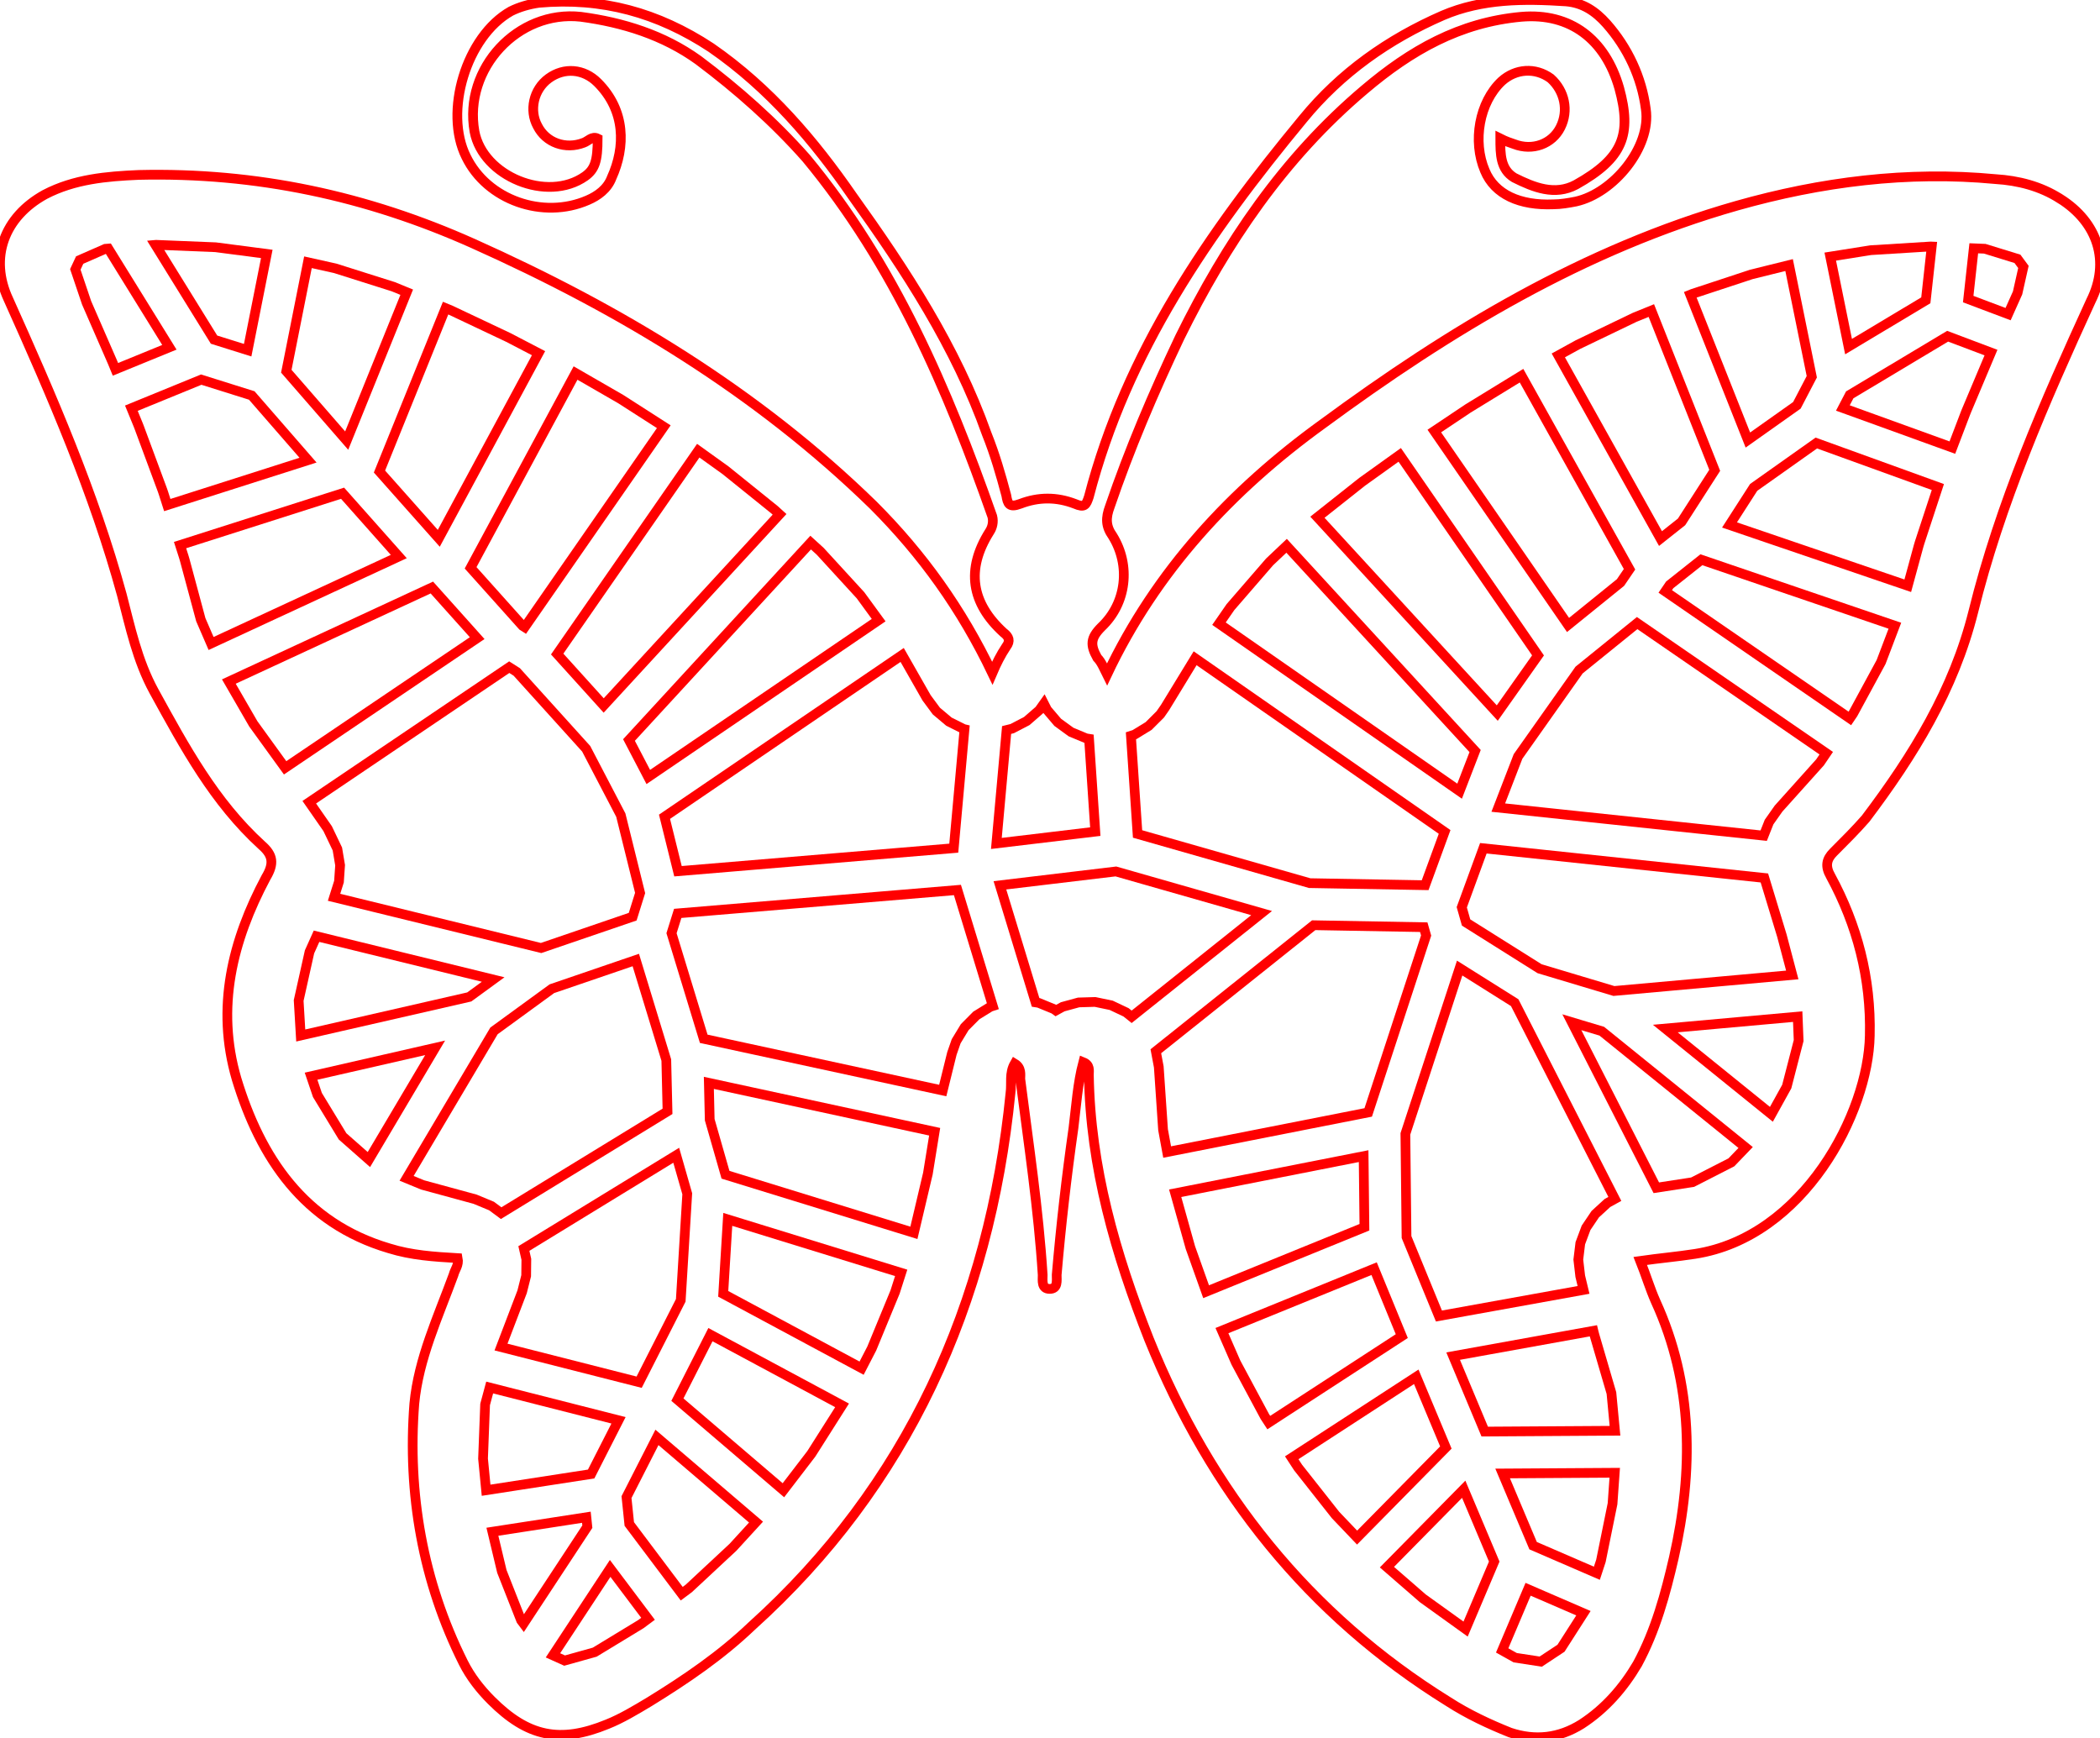
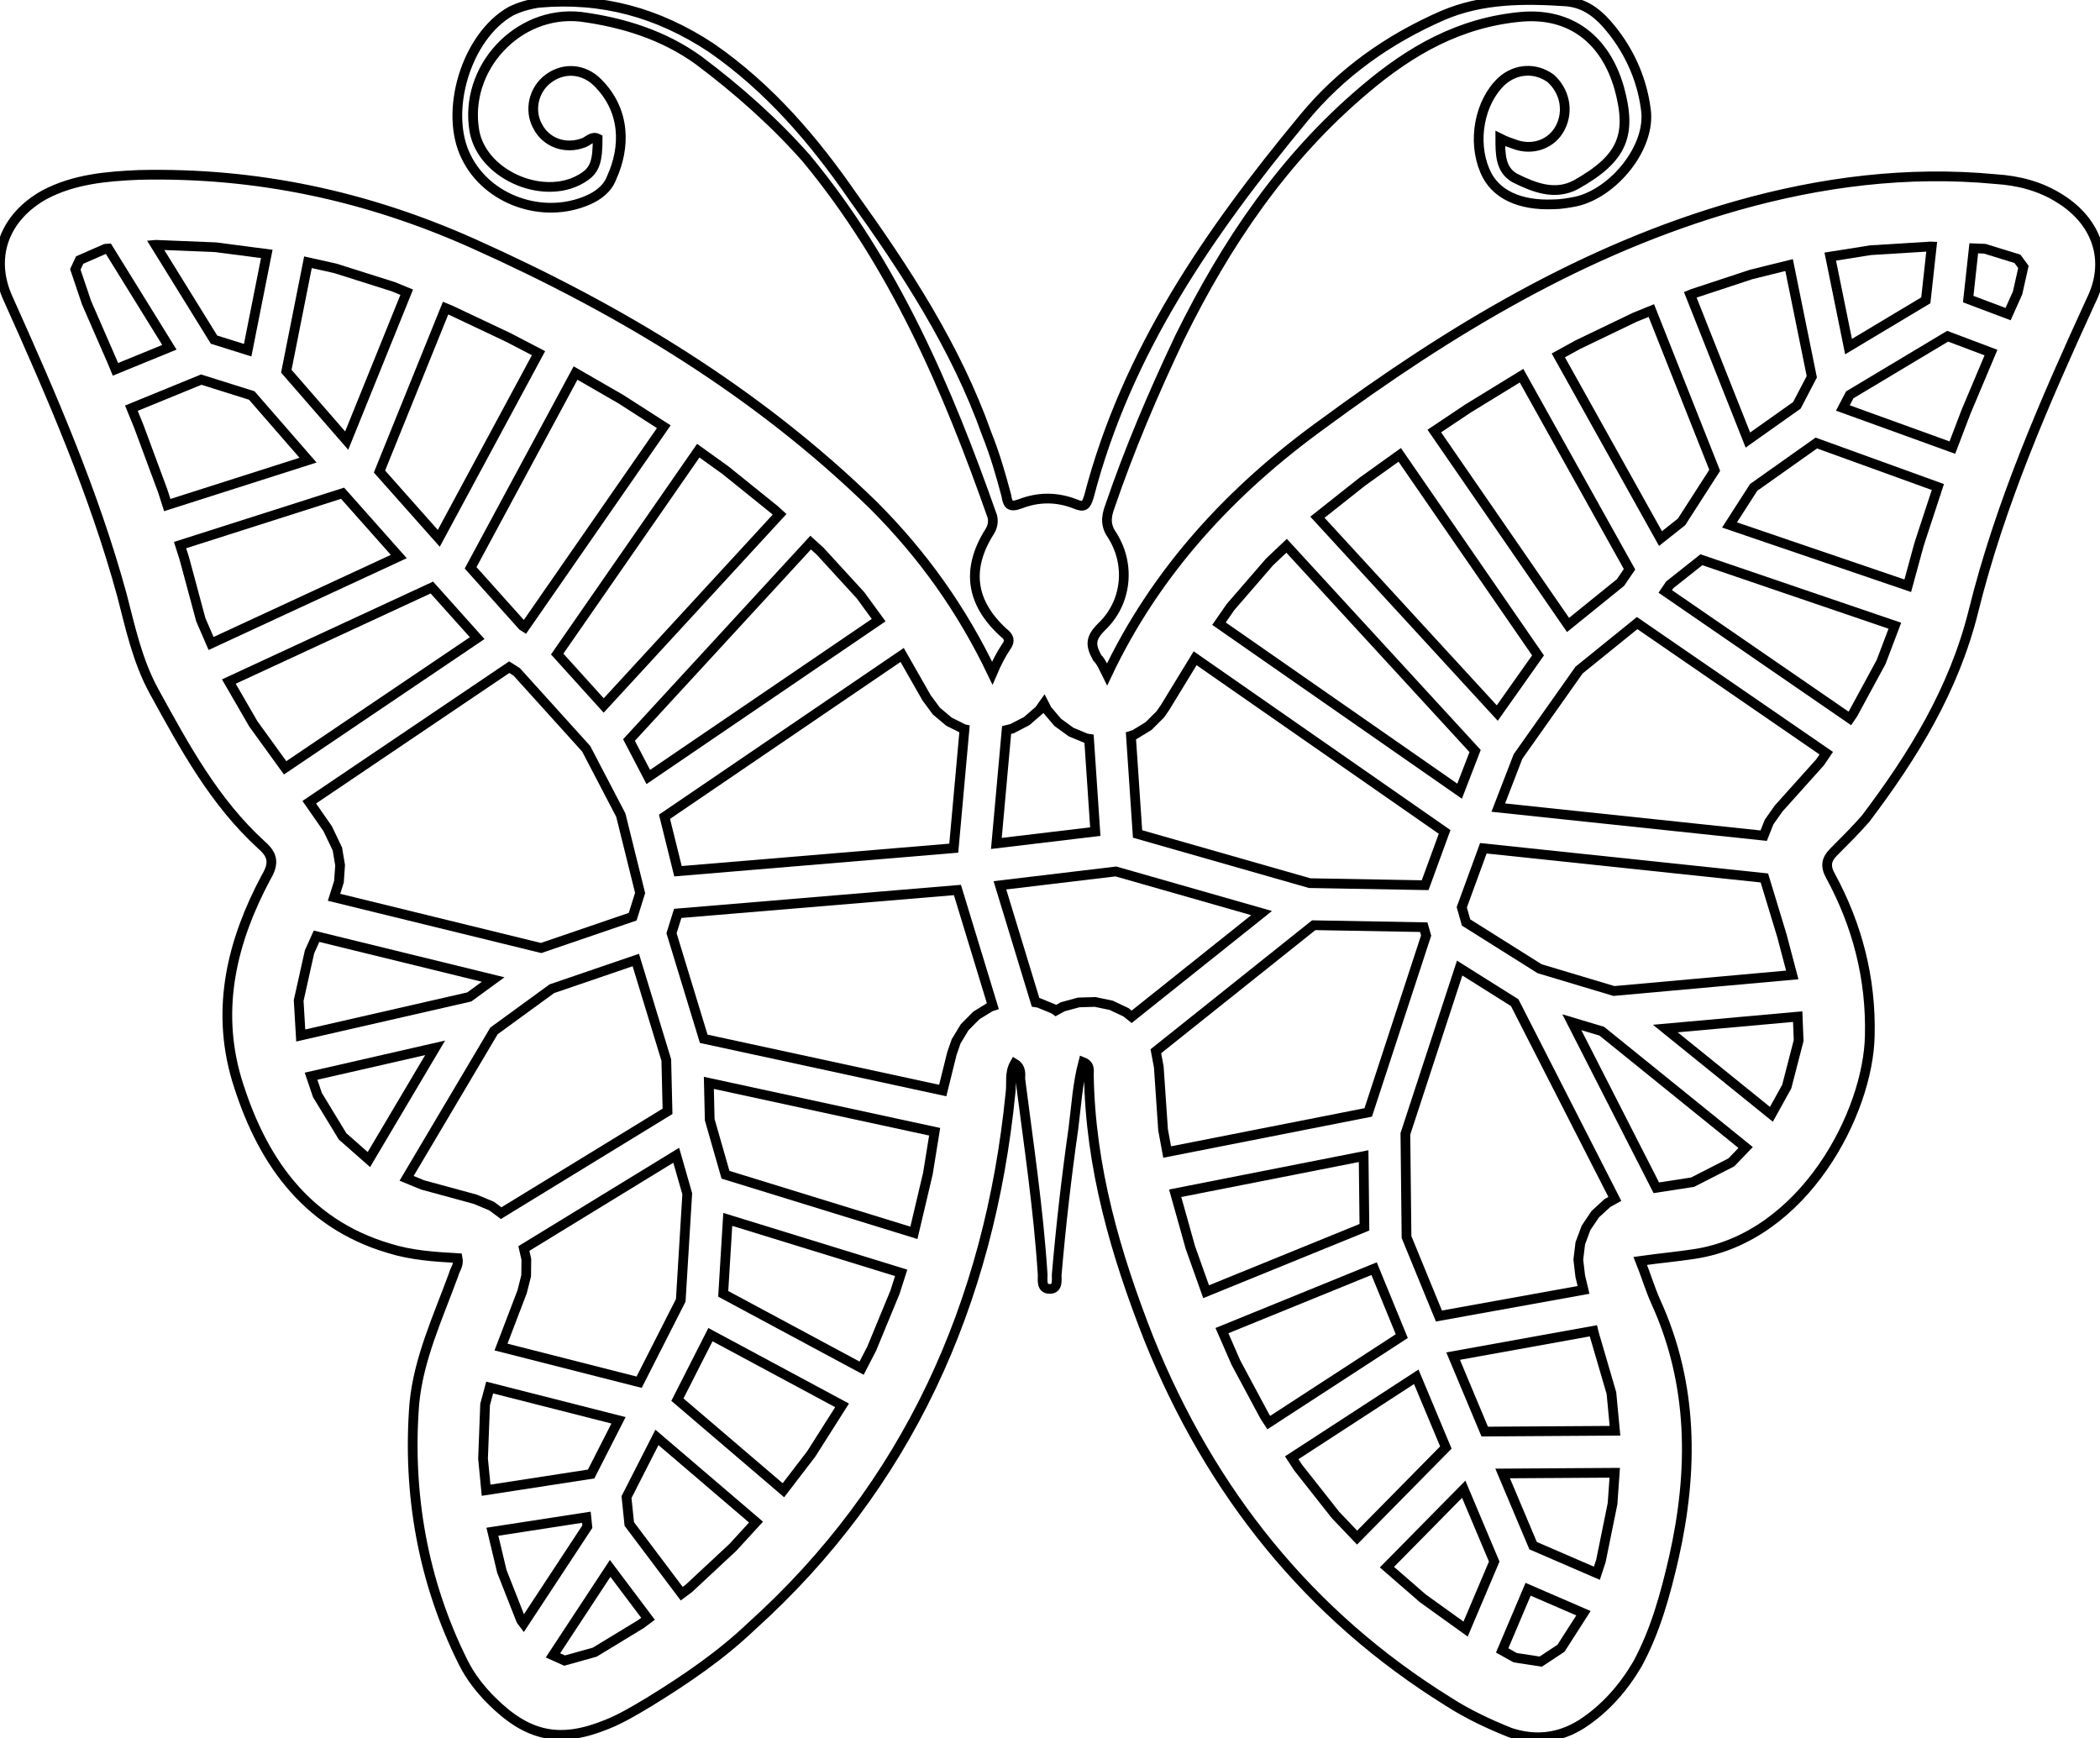
<svg xmlns="http://www.w3.org/2000/svg" version="1.1" width="216" height="178.687" viewBox="20.16,20.16,216,178.687">
-   <g fill="none" fill-rule="nonzero" stroke="#ff0000" stroke-width="1px" stroke-linecap="butt" stroke-linejoin="miter" stroke-miterlimit="10" stroke-dasharray="" stroke-dashoffset="0" font-family="none" font-weight="none" font-size="none" text-anchor="none" style="mix-blend-mode: normal">
+   <g fill="none" fill-rule="nonzero" stroke="#000000" stroke-width="1px" stroke-linecap="butt" stroke-linejoin="miter" stroke-miterlimit="10" stroke-dasharray="" stroke-dashoffset="0" font-family="none" font-weight="none" font-size="none" text-anchor="none" style="mix-blend-mode: normal">
    <path d="M45.635,56.179l-3.46,-1.086l-6.032,-9.746l0.07,-0.006l6.122,0.249l5.266,0.687z" />
    <path d="M55.819,65.478l-6.21,-7.136l2.226,-11.208l2.807,0.626l5.973,1.89l1.379,0.565z" />
    <path d="M65.292,75.53l-6.1,-6.87l6.8,-16.808l0.548,0.225l5.914,2.797l3.098,1.613z" />
    <path d="M74.128,84.672l-0.216,-0.138l-5.347,-5.971l10.794,-20.035l4.649,2.681l4.427,2.841z" />
    <path d="M82.254,92.723l-4.783,-5.293l14.51,-20.915l2.796,2.007l5.049,4.07l0.518,0.471z" />
    <path d="M86.841,100.076l-1.985,-3.802l18.685,-20.305l0.974,0.885l4.157,4.536l1.864,2.554z" />
    <path d="M118.262,107.397l-28.366,2.373l-1.387,-5.602l24.444,-16.643l2.512,4.408l1.006,1.363l1.296,1.091l1.516,0.757l0.082,0.019z" />
    <path d="M132.819,105.696l-10.175,1.216l1.052,-11.667l0.575,-0.143l1.503,-0.782l1.278,-1.112l0.482,-0.677l0.321,0.633l1.098,1.29l1.369,0.998l1.564,0.651l0.29,0.046z" />
    <path d="M168.749,105.728l-2.004,5.479l-11.875,-0.212l-17.704,-5.058l-0.681,-10.099l0.374,-0.121l1.445,-0.884l1.199,-1.198l0.492,-0.707l3.092,-5.064z" />
    <path d="M171.885,97.408l-1.595,4.129l-24.749,-17.229l1.185,-1.711l4.017,-4.64l1.753,-1.66z" />
    <path d="M178.356,87.571l-4.192,5.931l-18.499,-20.143l4.602,-3.644l3.864,-2.769z" />
    <path d="M187.769,78.712l-0.927,1.361l-5.398,4.367l-13.755,-19.945l3.464,-2.318l5.508,-3.376z" />
    <path d="M196.53,68.535l-3.41,5.303l-2.166,1.716l-10.511,-18.839l2.026,-1.114l5.827,-2.801l1.716,-0.698z" />
    <path d="M206.516,58.911l-1.534,2.939l-5.04,3.57l-5.928,-14.946l0.232,-0.094l6.045,-1.993l3.891,-0.964z" />
    <path d="M218.244,51.05l-7.949,4.76l-1.88,-9.257l4.161,-0.66l6.159,-0.381l0.116,0.005z" />
    <path d="M222.604,50.922l0.573,-5.224l1.129,0.047l3.361,1.036l0.616,0.835l-0.6,2.671l-0.977,2.182z" />
    <path d="M209.713,62.122l0.705,-1.349l10.07,-6.031l4.459,1.682l-2.522,5.983l-0.093,0.231l-1.358,3.56z" />
    <path d="M198.053,74.154l2.485,-3.864l6.443,-4.563l12.502,4.526l-1.867,5.687l-0.106,0.351l-1.122,4.116z" />
    <path d="M191.443,80.991l0.461,-0.678l3.256,-2.581l19.901,6.787l-1.419,3.735l-2.882,5.314l-0.33,0.486z" />
    <path d="M174.268,103.226l2.033,-5.261l6.279,-8.887l5.972,-4.832l19.452,13.383l-0.64,0.943l-4.267,4.755l-0.975,1.385l-0.554,1.399z" />
    <path d="M186.162,122.089l-7.645,-2.293l-7.56,-4.754l-0.443,-1.564l2.22,-6.07l28.904,3.054l1.803,5.938l1.067,4.037z" />
    <path d="M191.448,125.951l13.618,-1.226l0.097,2.463l-1.223,4.732l-1.579,2.853z" />
    <path d="M184.917,126.225l14.794,11.961l-1.467,1.527l-3.988,2.04l-3.732,0.575l-8.689,-17.027z" />
    <path d="M175.959,123.291l10.299,20.182l-0.767,0.425l-1.248,1.145l-0.946,1.405l-0.592,1.588l-0.204,1.681l0.198,1.702l0.339,1.413l-14.874,2.686l-3.333,-8.122l-0.117,-10.611l5.582,-17.055z" />
    <path d="M172.874,167.405l-3.249,-7.762l14.423,-2.604l0.029,0.122l0.091,0.343l1.739,5.94l0.366,3.876z" />
    <path d="M177.85,179.139l-3.133,-7.425l11.53,-0.073l-0.226,3.186l-1.195,5.878l-0.417,1.271z" />
    <path d="M177.336,183.624l5.692,2.462l-2.307,3.602l-2.085,1.377l-2.627,-0.403l-1.34,-0.749z" />
    <path d="M173.851,180.776l-2.944,6.942l-4.403,-3.164l-3.688,-3.205l7.897,-8.013z" />
    <path d="M168.877,169.045l-9.131,9.264l-2.214,-2.322l-3.857,-4.888l-0.652,-1l12.81,-8.329z" />
    <path d="M164.343,157.585l-13.68,8.895l-0.407,-0.624l-2.972,-5.542l-1.439,-3.294l15.651,-6.373z" />
    <path d="M160.501,146.388l-16.284,6.631l-1.617,-4.541l-1.565,-5.586l19.384,-3.819z" />
    <path d="M166.603,115.525l0.244,0.858l-5.956,18.195l-20.682,4.074l-0.42,-2.29l-0.44,-6.464l-0.303,-1.612l16.238,-12.963z" />
    <path d="M149.924,114.075l-13.367,10.669l-0.571,-0.459l-1.531,-0.724l-1.659,-0.346l-1.693,0.051l-1.634,0.446l-0.705,0.387l-0.204,-0.148l-1.567,-0.643l-0.315,-0.049l-3.67,-12.04l11.93,-1.426z" />
    <path d="M92.543,127.004l-3.312,-10.86l0.638,-2.037l28.769,-2.407l3.638,11.932l-0.255,0.084l-1.441,0.891l-1.193,1.203l-0.879,1.448l-0.438,1.256l-0.943,3.812z" />
    <path d="M94.782,140.988l-1.622,-5.661l-0.089,-3.789l23.225,5.027l-0.696,4.305l-1.439,6.093z" />
    <path d="M94.549,153.238l0.467,-7.658l17.837,5.5l-0.63,1.972l-2.398,5.813l-1.043,2.018z" />
    <path d="M89.836,164.119l3.397,-6.684l13.54,7.273l-3.165,4.988l-2.869,3.743z" />
    <path d="M84.887,176.911l-0.287,-2.765l3.131,-6.143l10.191,8.712l-2.372,2.591l-4.539,4.228l-0.732,0.545z" />
    <path d="M82.918,181.479l3.897,5.181l-0.736,0.548l-4.747,2.885l-3.1,0.866l-1.196,-0.539z" />
    <path d="M80.572,177.186l-6.558,9.969l-0.253,-0.338l-1.981,-5.03l-0.974,-4.08l9.666,-1.492z" />
    <path d="M83.778,166.245l-2.815,5.524l-10.804,1.668l-0.315,-3.247l0.213,-5.577l0.469,-1.74z" />
    <path d="M90.849,142.944l-0.669,10.963l-4.28,8.42l-14.208,-3.616l2.173,-5.688l0.414,-1.643l0.019,-1.694l-0.254,-1.112l15.67,-9.591z" />
    <path d="M88.694,129.192l0.125,5.274l-17.112,10.473l-0.986,-0.732l-1.69,-0.701l-5.404,-1.472l-1.646,-0.678l8.99,-15.164l5.952,-4.338l8.633,-2.952z" />
    <path d="M64.916,127.934l-6.813,11.492l-2.706,-2.384l-2.588,-4.255l-0.655,-1.934z" />
    <path d="M70.886,120.908l-2.458,1.792l-17.335,3.965l-0.213,-3.598l1.116,-5.005l0.722,-1.605z" />
    <path d="M73.314,89.273l7.139,7.901l3.562,6.824l1.985,8.009l-0.764,2.438l-9.422,3.222l-21.295,-5.217l0.507,-1.61l0.116,-1.69l-0.281,-1.67l-0.999,-2.088l-1.892,-2.72l20.569,-13.891z" />
    <path d="M69.241,85.795l-19.754,13.34l-3.272,-4.522l-2.516,-4.352l20.88,-9.672z" />
    <path d="M61.178,77.403l-19.306,8.943l-1.058,-2.446l-1.655,-6.148l-0.094,-0.318l-0.386,-1.209l16.717,-5.334z" />
    <path d="M46.055,60.838l5.788,6.651l-14.478,4.62l-0.395,-1.238l-0.107,-0.312l-2.394,-6.459l-0.089,-0.229l-0.708,-1.726l7.186,-2.939z" />
    <path d="M37.582,55.88l-5.548,2.269l-0.267,-0.651l-0.063,-0.148l-2.634,-6.04l-1.163,-3.442l0.448,-0.96l2.639,-1.157l0.304,-0.024z" />
    <path d="M232.052,40.599c-2.015,-1.296 -4.318,-1.871 -6.621,-2.015c-9.068,-0.864 -17.993,0.288 -26.63,2.735c-15.69,4.462 -29.509,12.811 -42.607,22.455c-9.356,6.765 -17.129,15.114 -22.167,25.766c-0.288,-0.576 -0.576,-1.296 -1.008,-1.727c-0.72,-1.296 -0.72,-2.015 0.432,-3.167c2.591,-2.447 3.023,-6.334 1.152,-9.356c-0.72,-1.008 -0.72,-1.871 -0.288,-3.023c2.015,-5.902 4.462,-11.659 7.197,-17.417c4.75,-9.644 10.652,-18.425 19.001,-25.478c4.75,-4.03 9.788,-6.909 16.122,-7.485c5.038,-0.432 8.637,2.303 10.076,7.341c1.296,4.75 0.432,7.197 -4.462,9.932c-2.159,1.152 -4.318,0.288 -6.334,-0.72c-1.439,-0.864 -1.439,-2.447 -1.439,-4.03c0.576,0.288 1.008,0.432 1.439,0.576c1.871,0.72 3.886,0 4.75,-1.727c0.864,-1.727 0.432,-3.743 -1.008,-5.038c-1.583,-1.152 -3.599,-1.008 -5.038,0.288c-2.303,2.159 -3.023,6.19 -1.727,9.212c1.008,2.447 3.599,3.599 7.053,3.455c0.72,0 1.583,-0.144 2.303,-0.288c3.886,-0.864 7.773,-5.614 7.197,-9.5c-0.432,-3.311 -1.871,-6.334 -4.03,-8.781c-1.152,-1.296 -2.447,-2.159 -4.174,-2.303c-4.318,-0.288 -8.637,-0.288 -12.667,1.439c-5.614,2.447 -10.508,5.902 -14.394,10.652c-9.644,11.659 -18.137,23.895 -22.023,38.865c-0.288,0.864 -0.432,1.152 -1.439,0.72c-1.871,-0.72 -3.743,-0.72 -5.614,0c-1.152,0.432 -1.296,0 -1.439,-0.864c-0.576,-2.159 -1.152,-4.174 -2.015,-6.334c-3.167,-8.925 -8.349,-16.841 -13.819,-24.47c-3.886,-5.614 -8.493,-11.084 -14.538,-15.258c-5.47,-3.599 -11.228,-5.182 -17.705,-4.606c-1.008,0.144 -2.015,0.432 -2.879,0.864c-4.606,2.591 -6.909,10.364 -4.606,14.97c2.159,4.462 7.917,6.477 12.523,4.462c1.008,-0.432 2.015,-1.152 2.447,-2.303c1.439,-3.167 1.439,-6.909 -1.439,-9.788c-1.439,-1.439 -3.455,-1.583 -5.038,-0.432c-1.583,1.152 -2.015,3.311 -1.152,4.894c0.864,1.727 2.879,2.447 4.75,1.727c0.432,-0.144 0.864,-0.72 1.439,-0.432c0,2.303 -0.288,3.167 -1.296,3.886c-3.886,2.735 -10.508,0 -11.372,-4.606c-1.152,-6.477 4.462,-12.523 10.94,-11.803c4.318,0.576 8.493,1.871 12.091,4.462c4.03,3.023 7.773,6.334 11.084,10.076c9.068,10.94 14.538,23.751 19.145,36.85c0.144,0.576 0,1.152 -0.288,1.583c-2.447,3.886 -1.871,7.341 1.439,10.364c0.576,0.432 0.72,0.864 0.288,1.439c-0.576,0.864 -1.008,1.727 -1.439,2.735c-3.167,-6.621 -7.197,-12.235 -12.235,-17.273c-11.947,-11.659 -26.054,-20.152 -41.168,-26.918c-10.94,-4.894 -22.311,-7.341 -34.403,-7.053c-3.311,0.144 -6.621,0.432 -9.644,2.015c-4.174,2.303 -5.758,6.477 -3.743,10.796c4.462,9.932 8.781,19.864 11.659,30.372c0.864,3.311 1.583,6.765 3.311,9.932c3.167,5.758 6.19,11.372 11.084,15.834c1.152,1.008 1.296,1.871 0.432,3.311c-3.455,6.477 -5.182,13.387 -3.023,20.728c2.447,8.061 6.909,14.826 15.69,17.417c2.303,0.72 4.606,0.864 7.053,1.008c0.144,0.72 -0.288,1.152 -0.432,1.727c-1.583,4.318 -3.599,8.637 -4.03,13.243c-0.72,9.212 0.864,18.281 5.038,26.63c0.72,1.439 1.727,2.735 2.879,3.886c3.743,3.743 7.053,4.462 11.947,2.447c1.439,-0.576 2.879,-1.439 4.318,-2.303c3.743,-2.303 7.341,-4.75 10.508,-7.773c15.978,-14.394 24.47,-33.107 26.63,-54.843c0.144,-1.008 -0.144,-2.015 0.432,-3.023c0.72,0.432 0.576,1.152 0.576,1.583c0.864,6.765 1.871,13.387 2.303,20.152c0,0.576 -0.144,1.439 0.72,1.439c0.864,0 0.72,-0.864 0.72,-1.439c0.432,-5.038 1.008,-10.076 1.727,-15.114c0.288,-2.303 0.432,-4.606 1.008,-6.765c0.72,0.288 0.576,0.864 0.576,1.296c0.144,9.5 2.735,18.425 6.19,27.205c6.334,15.69 16.41,28.357 30.804,37.282c2.015,1.296 4.174,2.303 6.334,3.167c2.591,0.864 5.038,0.576 7.341,-0.864c2.447,-1.583 4.318,-3.743 5.758,-6.19c1.871,-3.455 2.879,-7.197 3.743,-10.94c2.015,-8.925 2.015,-17.849 -1.871,-26.342c-0.576,-1.296 -1.008,-2.735 -1.583,-4.174c2.015,-0.288 3.743,-0.432 5.614,-0.72c11.228,-1.727 17.849,-14.538 17.993,-22.455c0.144,-5.902 -1.296,-11.372 -4.03,-16.41c-0.576,-1.008 -0.432,-1.727 0.288,-2.447c1.152,-1.152 2.303,-2.303 3.311,-3.455c4.894,-6.477 9.068,-13.243 11.084,-21.304c2.735,-11.084 7.341,-21.592 12.091,-31.956c2.015,-4.03 0.72,-8.061 -3.167,-10.508z" />
  </g>
</svg>
